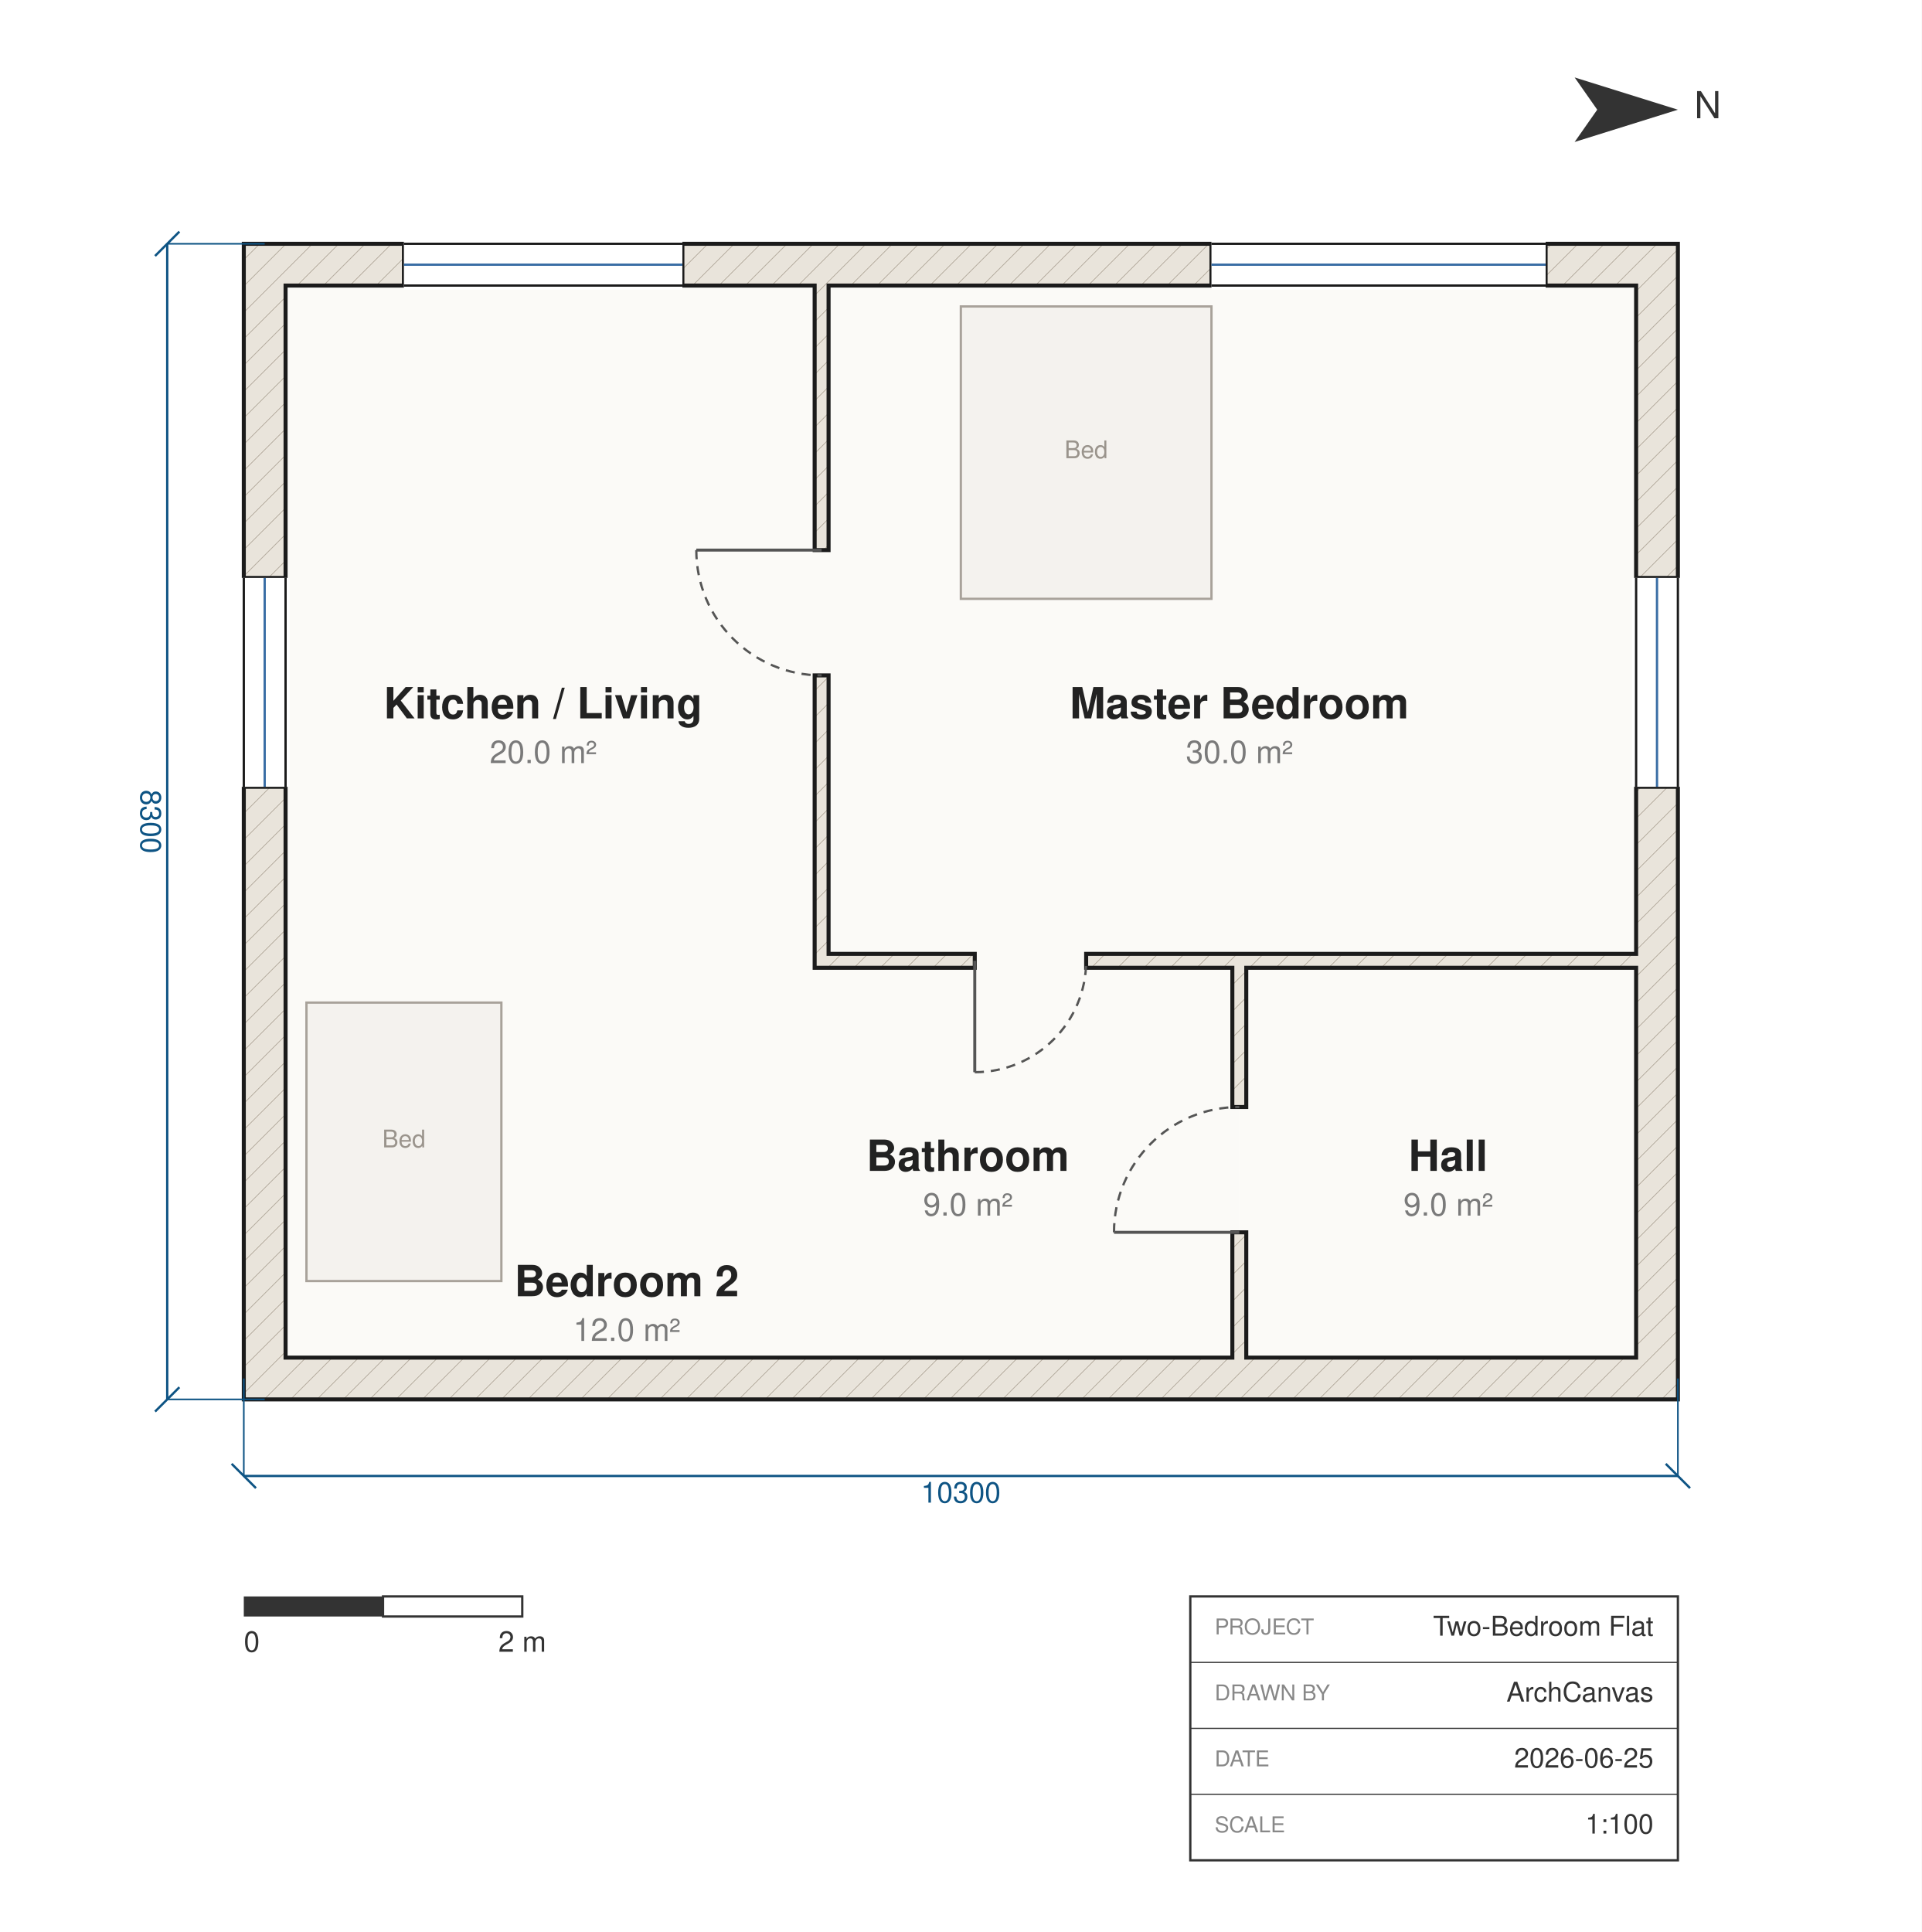
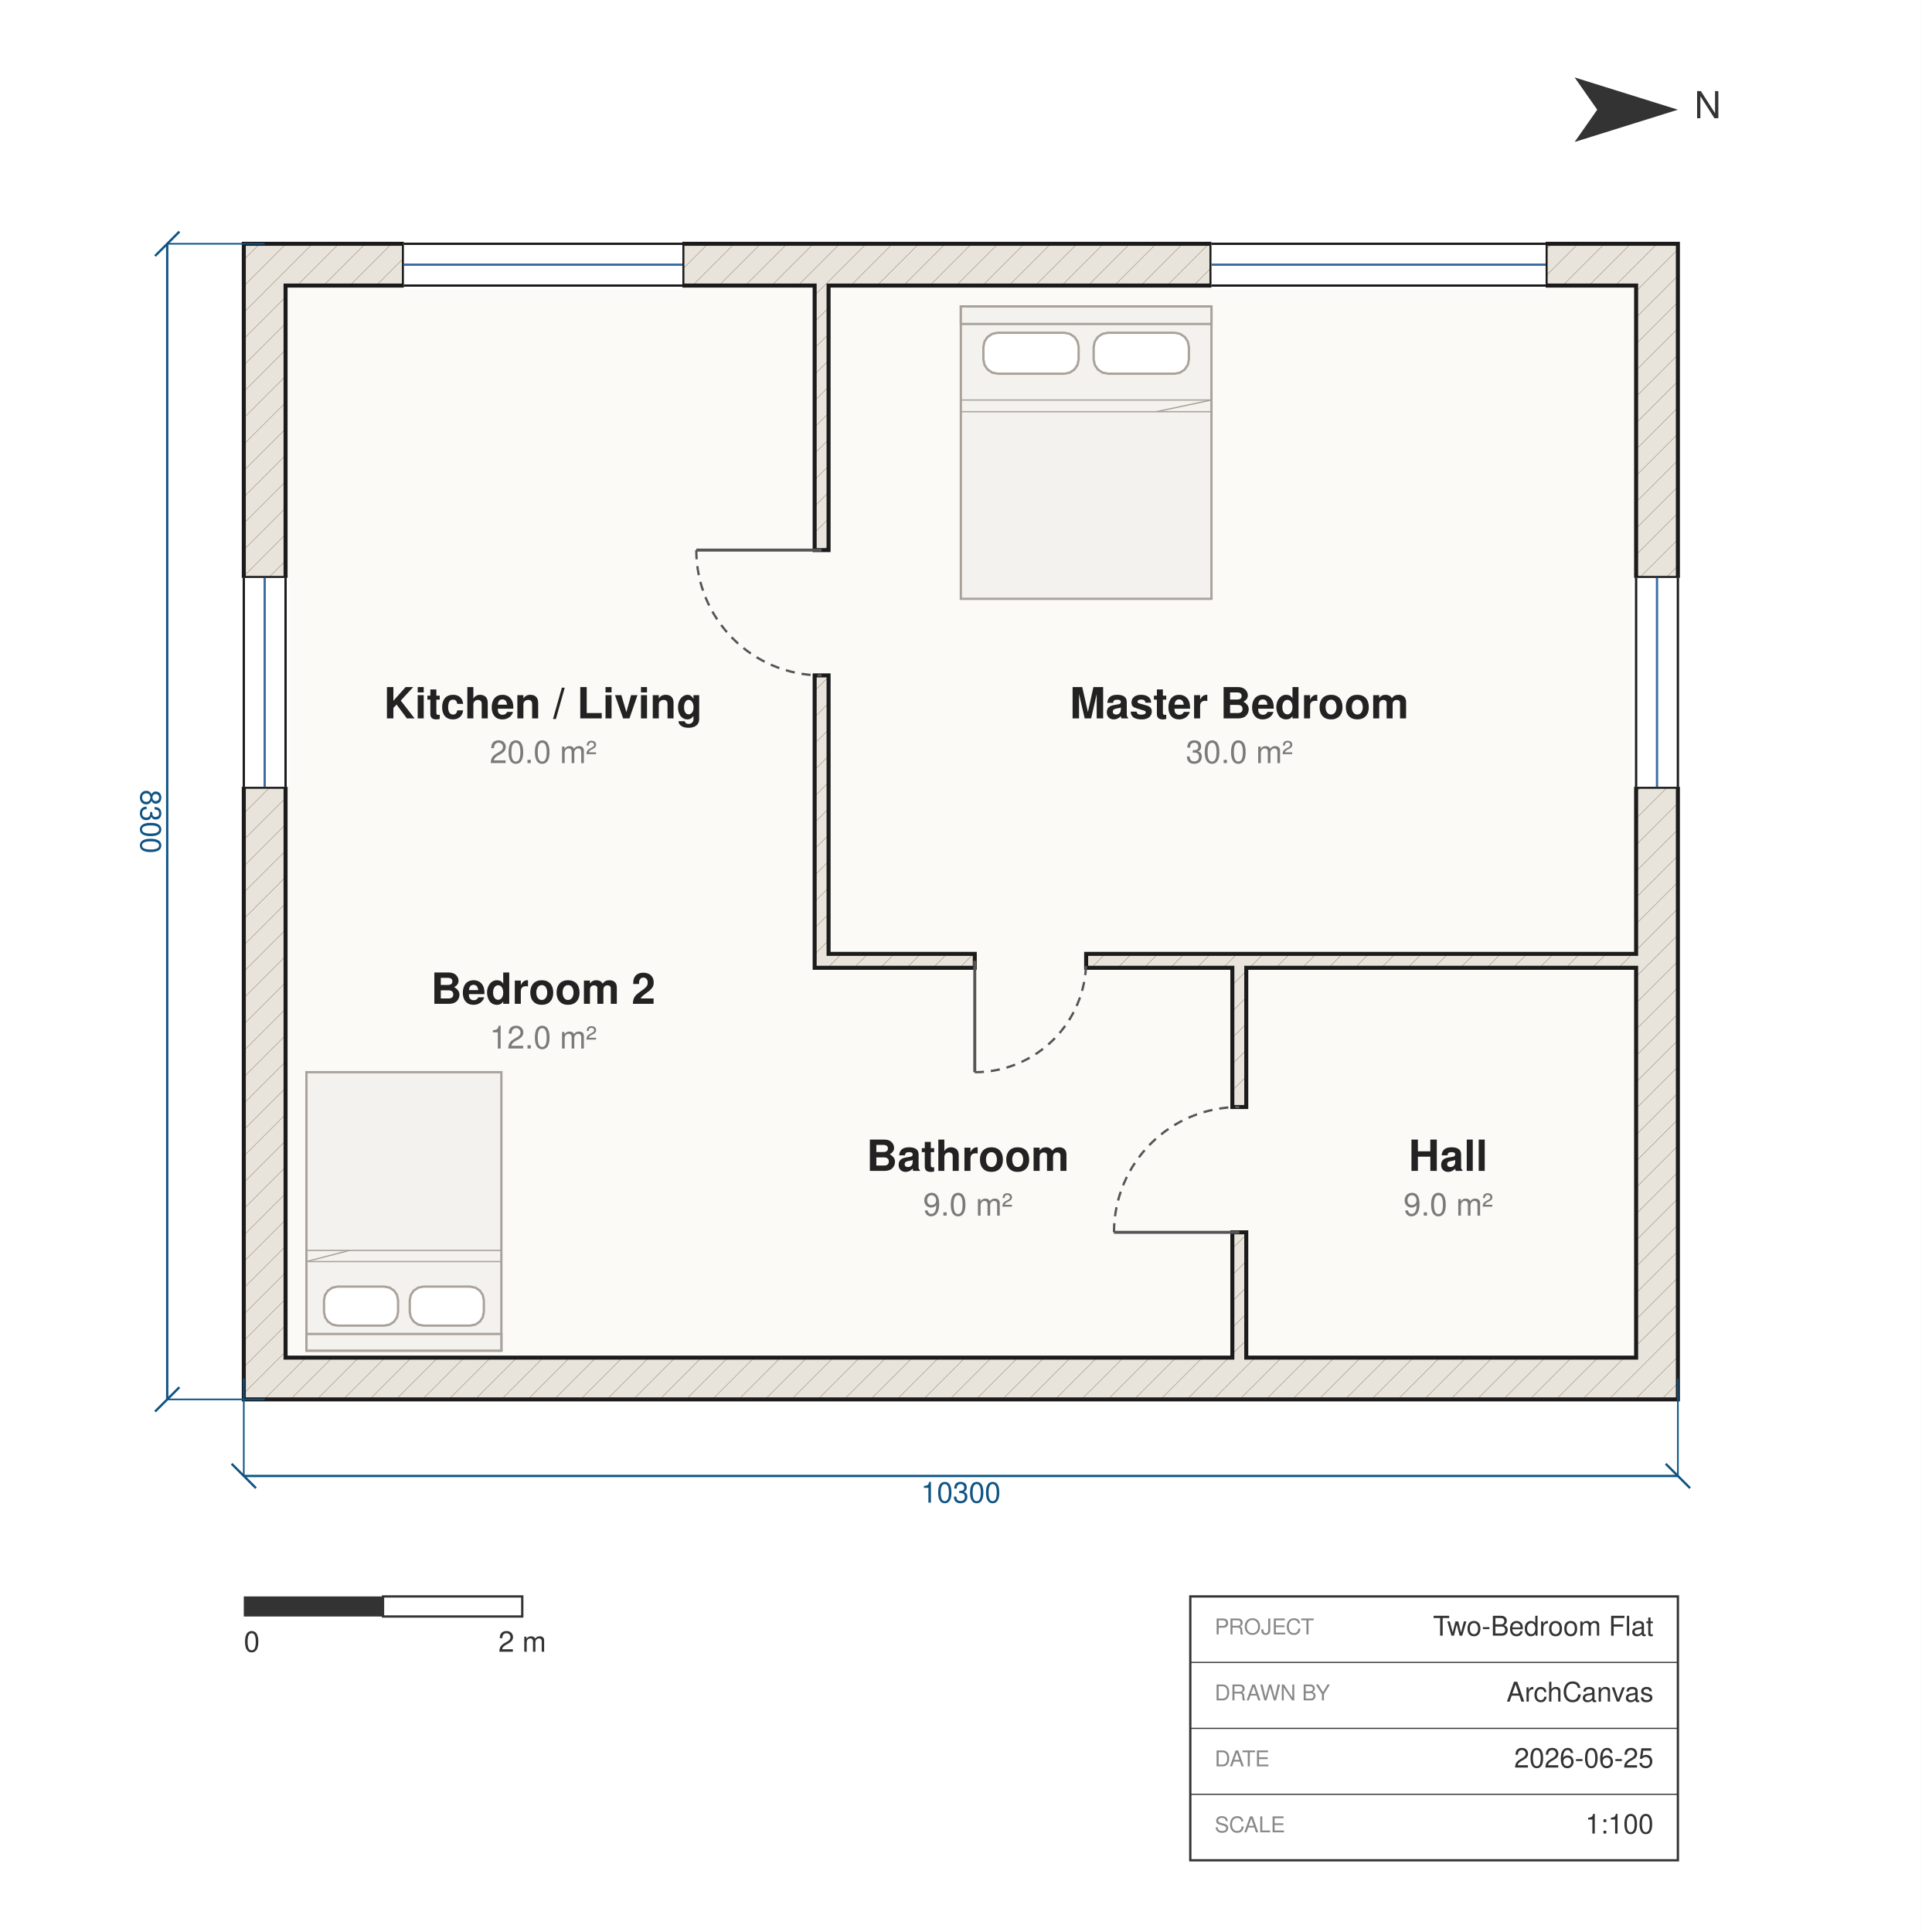
<svg xmlns="http://www.w3.org/2000/svg" viewBox="-1901 -1901 13802 13876.4" font-family="Helvetica, Arial, sans-serif">
  <defs>
    <pattern id="poche" patternUnits="userSpaceOnUse" width="133.9" height="133.9" patternTransform="rotate(45)">
      <rect width="133.9" height="133.9" fill="#e9e4db" />
      <line x1="0" y1="0" x2="0" y2="133.9" stroke="#b9b1a4" stroke-width="11.54" />
    </pattern>
  </defs>
  <rect x="-1901" y="-1901" width="13802" height="13876.4" fill="#ffffff" />
  <g id="A-FLOR">
    <polygon points="0,0 4000,0 4000,5000 0,5000" fill="#fbfaf7" />
    <polygon points="4000,0 10000,0 10000,5000 4000,5000" fill="#fbfaf7" />
    <polygon points="0,5000 4000,5000 4000,8000 0,8000" fill="#fbfaf7" />
    <polygon points="4000,5000 7000,5000 7000,8000 4000,8000" fill="#fbfaf7" />
    <polygon points="7000,5000 10000,5000 10000,8000 7000,8000" fill="#fbfaf7" />
  </g>
  <g id="A-FURN">
    <polygon points="5000,300 6800,300 6800,2400 5000,2400" fill="#f4f2ee" stroke="#a8a29a" stroke-width="16.48" />
-     <text x="5900" y="1350" font-size="175.1" fill="#9a948c" text-anchor="middle" dominant-baseline="central">Bed</text>
-     <polygon points="300,5300 1700,5300 1700,7300 300,7300" fill="#f4f2ee" stroke="#a8a29a" stroke-width="16.48" />
-     <text x="1000" y="6300" font-size="175.1" fill="#9a948c" text-anchor="middle" dominant-baseline="central">Bed</text>
+     <polygon points="5000,300 6800,300 6800,426 5000,426" fill="#f4f2ee" stroke="#a8a29a" stroke-width="16.48" />
+     <polygon points="5743.1,489 5782.48,496.83 5815.86,519.14 5838.17,552.52 5846,591.9 5846,680.1 5838.17,719.48 5815.86,752.86 5782.48,775.17 5743.1,783 5264.9,783 5225.52,775.17 5192.14,752.86 5169.83,719.48 5162,680.1 5162,591.9 5169.83,552.52 5192.14,519.14 5225.52,496.83 5264.9,489" fill="#ffffff" stroke="#a8a29a" stroke-width="16.48" />
+     <polygon points="6535.1,489 6574.48,496.83 6607.86,519.14 6630.17,552.52 6638,591.9 6638,680.1 6630.17,719.48 6607.86,752.86 6574.48,775.17 6535.1,783 6056.9,783 6017.52,775.17 5984.14,752.86 5961.83,719.48 5954,680.1 5954,591.9 5961.83,552.52 5984.14,519.14 6017.52,496.83 6056.9,489" fill="#ffffff" stroke="#a8a29a" stroke-width="16.48" />
+     <line x1="5000" y1="972" x2="6800" y2="972" stroke="#a8a29a" stroke-width="9.06" />
+     <line x1="5000" y1="1056" x2="6800" y2="1056" stroke="#a8a29a" stroke-width="9.06" />
+     <line x1="6800" y1="972" x2="6404" y2="1056" stroke="#a8a29a" stroke-width="9.06" />
+     <polygon points="1700,7800 300,7800 300,5800 1700,5800" fill="#f4f2ee" stroke="#a8a29a" stroke-width="16.48" />
+     <polygon points="1700,7800 300,7800 300,7680 1700,7680" fill="#f4f2ee" stroke="#a8a29a" stroke-width="16.48" />
+     <polygon points="1140,7620 1102.5,7612.54 1070.7,7591.3 1049.46,7559.5 1042,7522 1042,7438 1049.46,7400.5 1070.7,7368.7 1102.5,7347.46 1140,7340 1476,7340 1513.5,7347.46 1545.3,7368.7 1566.54,7400.5 1574,7438 1574,7522 1566.54,7559.5 1545.3,7591.3 1513.5,7612.54 1476,7620" fill="#ffffff" stroke="#a8a29a" stroke-width="16.48" />
+     <polygon points="524,7620 486.5,7612.54 454.7,7591.3 433.46,7559.5 426,7522 426,7438 433.46,7400.5 454.7,7368.7 486.5,7347.46 524,7340 860,7340 897.5,7347.46 929.3,7368.7 950.54,7400.5 958,7438 958,7522 950.54,7559.5 929.3,7591.3 897.5,7612.54 860,7620" fill="#ffffff" stroke="#a8a29a" stroke-width="16.48" />
+     <line x1="1700" y1="7160" x2="300" y2="7160" stroke="#a8a29a" stroke-width="9.06" />
+     <line x1="1700" y1="7080" x2="300" y2="7080" stroke="#a8a29a" stroke-width="9.06" />
+     <line x1="300" y1="7160" x2="608" y2="7080" stroke="#a8a29a" stroke-width="9.06" />
  </g>
  <g id="A-WALL">
    <path d="M -150,-150 L -150,2250 L 150,2250 L 150,150 L 1000,150 L 1000,-150 Z M 150,3750 L -150,3750 L -150,8150 L 10150,8150 L 10150,3750 L 9850,3750 L 9850,4950 L 5900,4950 L 5900,5050 L 6950,5050 L 6950,6050 L 7050,6050 L 7050,5050 L 9850,5050 L 9850,7850 L 7050,7850 L 7050,6950 L 6950,6950 L 6950,7850 L 150,7850 Z M 3000,-150 L 3000,150 L 3950,150 L 3950,2050 L 4050,2050 L 4050,150 L 6800,150 L 6800,-150 Z M 4050,2950 L 3950,2950 L 3950,5050 L 5100,5050 L 5100,4950 L 4050,4950 Z M 9200,-150 L 9200,150 L 9850,150 L 9850,2250 L 10150,2250 L 10150,-150 Z" fill="url(#poche)" fill-rule="nonzero" />
    <path d="M -150,-150 L -150,2250 L 150,2250 L 150,150 L 1000,150 L 1000,-150 Z M 150,3750 L -150,3750 L -150,8150 L 10150,8150 L 10150,3750 L 9850,3750 L 9850,4950 L 5900,4950 L 5900,5050 L 6950,5050 L 6950,6050 L 7050,6050 L 7050,5050 L 9850,5050 L 9850,7850 L 7050,7850 L 7050,6950 L 6950,6950 L 6950,7850 L 150,7850 Z M 3000,-150 L 3000,150 L 3950,150 L 3950,2050 L 4050,2050 L 4050,150 L 6800,150 L 6800,-150 Z M 4050,2950 L 3950,2950 L 3950,5050 L 5100,5050 L 5100,4950 L 4050,4950 Z M 9200,-150 L 9200,150 L 9850,150 L 9850,2250 L 10150,2250 L 10150,-150 Z" fill="none" stroke="#1b1b1b" stroke-width="28.84" stroke-linejoin="miter" stroke-miterlimit="4" />
  </g>
  <g id="A-DOOR">
    <polygon points="3950,2050 3950,2950 4050,2950 4050,2050" fill="none" />
    <line x1="4000" y1="2050" x2="3100" y2="2050" stroke="#555555" stroke-width="21.42" />
    <path d="M 3100,2050 A 900 900 0 0 0 4000,2950" fill="none" stroke="#555555" stroke-width="16.48" stroke-dasharray="65.92 49.44" />
    <polygon points="5100,5050 5900,5050 5900,4950 5100,4950" fill="none" />
    <line x1="5100" y1="5000" x2="5100" y2="5800" stroke="#555555" stroke-width="21.42" />
    <path d="M 5100,5800 A 800 800 0 0 0 5900,5000" fill="none" stroke="#555555" stroke-width="16.48" stroke-dasharray="65.92 49.44" />
    <polygon points="6950,6050 6950,6950 7050,6950 7050,6050" fill="none" />
    <line x1="7000" y1="6950" x2="6100" y2="6950" stroke="#555555" stroke-width="21.42" />
    <path d="M 6100,6950 A 900 900 0 0 1 7000,6050" fill="none" stroke="#555555" stroke-width="16.48" stroke-dasharray="65.92 49.44" />
  </g>
  <g id="A-GLAZ">
    <polygon points="1000,178.84 3000,178.84 3000,-178.84 1000,-178.84" fill="#ffffff" />
    <line x1="1000" y1="150" x2="3000" y2="150" stroke="#1b1b1b" stroke-width="16.48" />
    <line x1="1000" y1="-150" x2="3000" y2="-150" stroke="#1b1b1b" stroke-width="16.48" />
    <line x1="1000" y1="0" x2="3000" y2="0" stroke="#3a6ea5" stroke-width="16.48" />
    <polygon points="6800,178.84 9200,178.84 9200,-178.84 6800,-178.84" fill="#ffffff" />
    <line x1="6800" y1="150" x2="9200" y2="150" stroke="#1b1b1b" stroke-width="16.48" />
    <line x1="6800" y1="-150" x2="9200" y2="-150" stroke="#1b1b1b" stroke-width="16.48" />
    <line x1="6800" y1="0" x2="9200" y2="0" stroke="#3a6ea5" stroke-width="16.48" />
    <polygon points="178.84,3750 178.84,2250 -178.84,2250 -178.84,3750" fill="#ffffff" />
    <line x1="150" y1="3750" x2="150" y2="2250" stroke="#1b1b1b" stroke-width="16.48" />
    <line x1="-150" y1="3750" x2="-150" y2="2250" stroke="#1b1b1b" stroke-width="16.48" />
    <line x1="0" y1="3750" x2="0" y2="2250" stroke="#3a6ea5" stroke-width="16.48" />
    <polygon points="9821.16,2250 9821.16,3750 10178.84,3750 10178.84,2250" fill="#ffffff" />
    <line x1="9850" y1="2250" x2="9850" y2="3750" stroke="#1b1b1b" stroke-width="16.48" />
    <line x1="10150" y1="2250" x2="10150" y2="3750" stroke="#1b1b1b" stroke-width="16.48" />
    <line x1="10000" y1="2250" x2="10000" y2="3750" stroke="#3a6ea5" stroke-width="16.48" />
  </g>
  <g id="A-ANNO-TEXT">
    <text x="2000" y="3188.2" font-size="309" fill="#222222" text-anchor="middle" dominant-baseline="central" font-weight="600">Kitchen / Living</text>
    <text x="2000" y="3528.1" font-size="226.6" fill="#7a7a7a" text-anchor="middle" dominant-baseline="central">20.0 m²</text>
    <text x="7000" y="3188.2" font-size="309" fill="#222222" text-anchor="middle" dominant-baseline="central" font-weight="600">Master Bedroom</text>
    <text x="7000" y="3528.1" font-size="226.6" fill="#7a7a7a" text-anchor="middle" dominant-baseline="central">30.0 m²</text>
-     <text x="2600" y="7338.2" font-size="309" fill="#222222" text-anchor="middle" dominant-baseline="central" font-weight="600">Bedroom 2</text>
-     <text x="2600" y="7678.1" font-size="226.6" fill="#7a7a7a" text-anchor="middle" dominant-baseline="central">12.0 m²</text>
+     <text x="2000" y="5238.2" font-size="309" fill="#222222" text-anchor="middle" dominant-baseline="central" font-weight="600">Bedroom 2</text>
+     <text x="2000" y="5578.1" font-size="226.6" fill="#7a7a7a" text-anchor="middle" dominant-baseline="central">12.0 m²</text>
    <text x="5050" y="6438.2" font-size="309" fill="#222222" text-anchor="middle" dominant-baseline="central" font-weight="600">Bathroom</text>
    <text x="5050" y="6778.1" font-size="226.6" fill="#7a7a7a" text-anchor="middle" dominant-baseline="central">9.0 m²</text>
    <text x="8500" y="6438.2" font-size="309" fill="#222222" text-anchor="middle" dominant-baseline="central" font-weight="600">Hall</text>
    <text x="8500" y="6778.1" font-size="226.6" fill="#7a7a7a" text-anchor="middle" dominant-baseline="central">9.0 m²</text>
  </g>
  <g id="A-ANNO-DIMS">
    <line x1="-150" y1="8000" x2="-150" y2="8700" stroke="#0E5484" stroke-width="11.54" />
    <line x1="10150" y1="8000" x2="10150" y2="8700" stroke="#0E5484" stroke-width="11.54" />
    <line x1="-150" y1="8700" x2="10150" y2="8700" stroke="#0E5484" stroke-width="16.48" />
    <line x1="-62.6" y1="8787.4" x2="-237.4" y2="8612.6" stroke="#0E5484" stroke-width="16.48" />
    <line x1="10237.4" y1="8787.4" x2="10062.6" y2="8612.6" stroke="#0E5484" stroke-width="16.48" />
    <text x="5000" y="8844.2" font-size="206" fill="#0E5484" text-anchor="middle" dominant-baseline="central" transform="rotate(0 5000 8844.2)">10300</text>
    <line x1="0" y1="-150" x2="-700" y2="-150" stroke="#0E5484" stroke-width="11.54" />
    <line x1="0" y1="8150" x2="-700" y2="8150" stroke="#0E5484" stroke-width="11.54" />
    <line x1="-700" y1="-150" x2="-700" y2="8150" stroke="#0E5484" stroke-width="16.48" />
    <line x1="-787.4" y1="-62.6" x2="-612.6" y2="-237.4" stroke="#0E5484" stroke-width="16.48" />
    <line x1="-787.4" y1="8237.4" x2="-612.6" y2="8062.6" stroke="#0E5484" stroke-width="16.48" />
    <text x="-844.2" y="4000" font-size="206" fill="#0E5484" text-anchor="middle" dominant-baseline="central" transform="rotate(90 -844.2 4000)">8300</text>
  </g>
  <g>
    <polygon points="9686.5,-1576.55 9454.75,-834.95 9686.5,-997.18 9918.25,-834.95" fill="#333333" transform="rotate(90 9686.5 -1113.05)" />
    <text x="10364.24" y="-1113.05" font-size="267.8" fill="#333333" text-anchor="middle" dominant-baseline="central">N</text>
  </g>
  <g>
    <rect x="-150" y="9565.2" width="1000" height="144.2" fill="#333333" />
    <rect x="850" y="9565.2" width="1000" height="144.2" fill="none" stroke="#333333" stroke-width="16.48" />
    <text x="-150" y="9915.4" font-size="206" fill="#333333" text-anchor="start" dominant-baseline="central">0</text>
    <text x="1850" y="9915.4" font-size="206" fill="#333333" text-anchor="middle" dominant-baseline="central">2 m</text>
  </g>
  <g>
    <rect x="6648" y="9565.2" width="3502" height="1895.2" fill="none" stroke="#333333" stroke-width="16.48" />
    <text x="6823.1" y="9802.1" font-size="156.56" fill="#888888" dominant-baseline="central">PROJECT</text>
    <text x="9974.9" y="9802.1" font-size="195.7" fill="#333333" text-anchor="end" dominant-baseline="central">Two-Bedroom Flat</text>
    <text x="6823.1" y="10275.9" font-size="156.56" fill="#888888" dominant-baseline="central">DRAWN BY</text>
    <text x="9974.9" y="10275.9" font-size="195.7" fill="#333333" text-anchor="end" dominant-baseline="central">ArchCanvas</text>
    <line x1="6648" y1="10039" x2="10150" y2="10039" stroke="#333333" stroke-width="8.24" />
    <text x="6823.1" y="10749.7" font-size="156.56" fill="#888888" dominant-baseline="central">DATE</text>
    <text x="9974.9" y="10749.7" font-size="195.7" fill="#333333" text-anchor="end" dominant-baseline="central">2026-06-25</text>
    <line x1="6648" y1="10512.8" x2="10150" y2="10512.8" stroke="#333333" stroke-width="8.24" />
    <text x="6823.1" y="11223.5" font-size="156.56" fill="#888888" dominant-baseline="central">SCALE</text>
    <text x="9974.9" y="11223.5" font-size="195.7" fill="#333333" text-anchor="end" dominant-baseline="central">1:100</text>
    <line x1="6648" y1="10986.6" x2="10150" y2="10986.6" stroke="#333333" stroke-width="8.24" />
  </g>
</svg>
